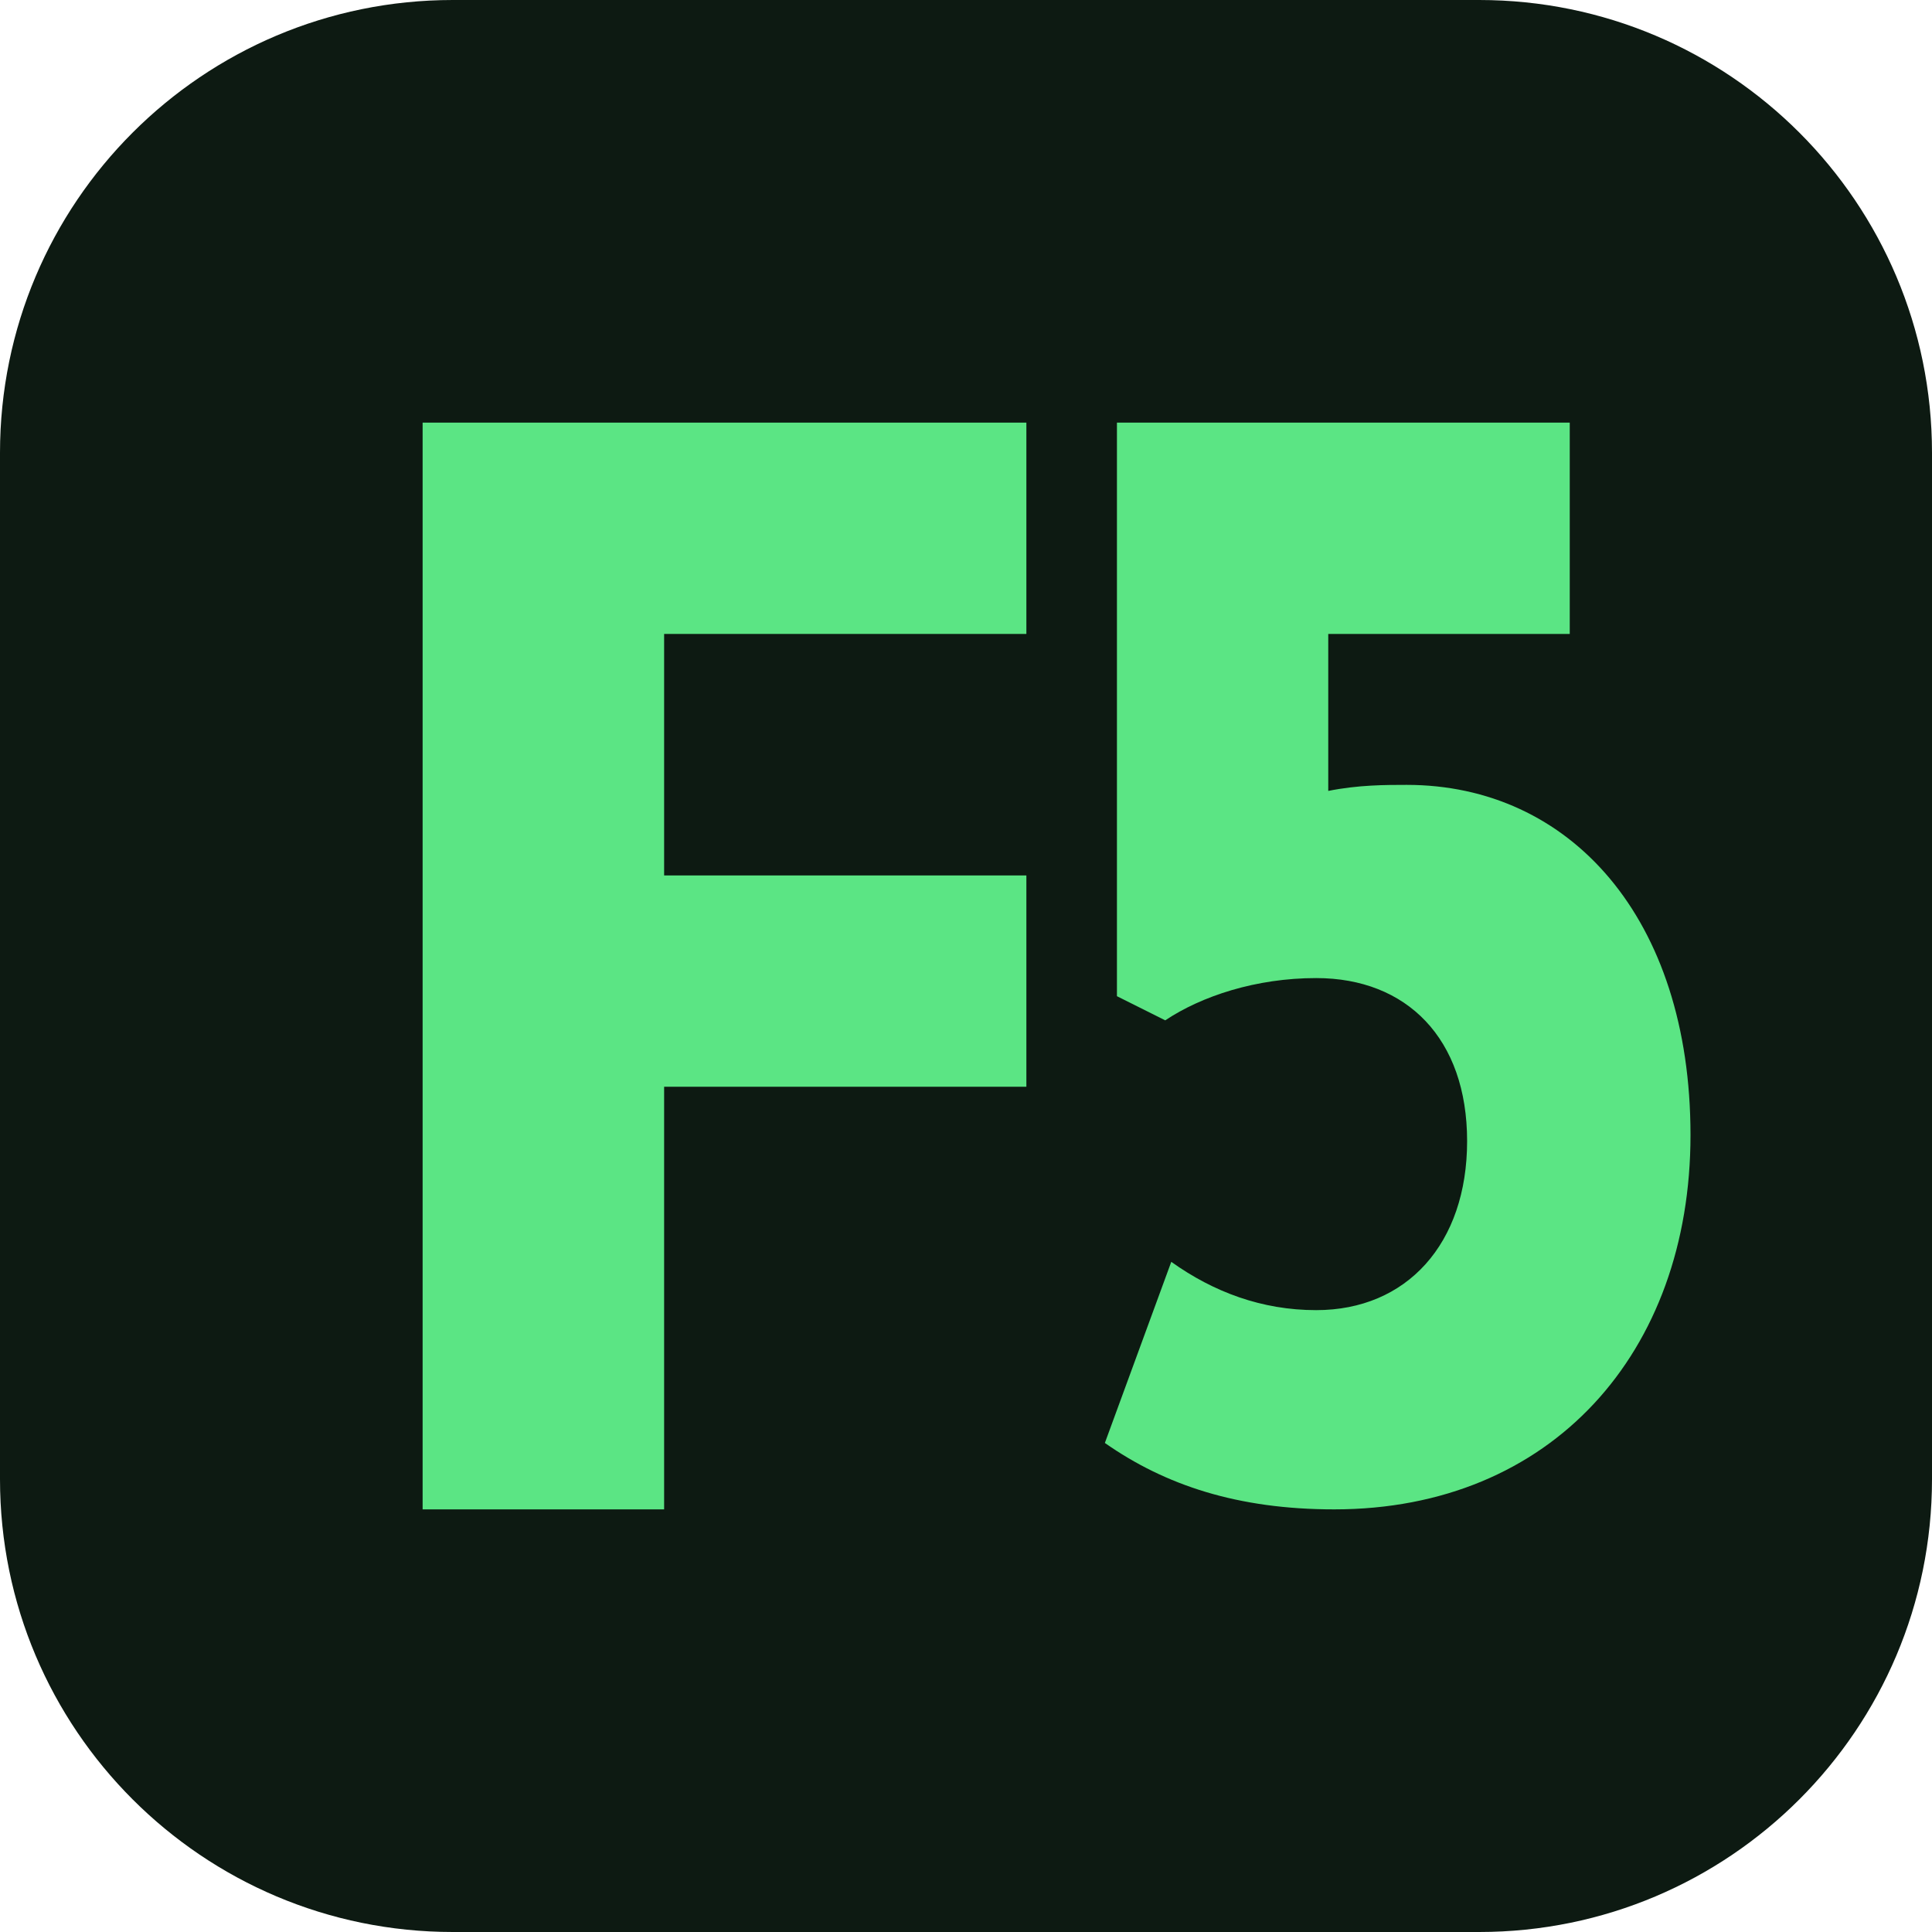
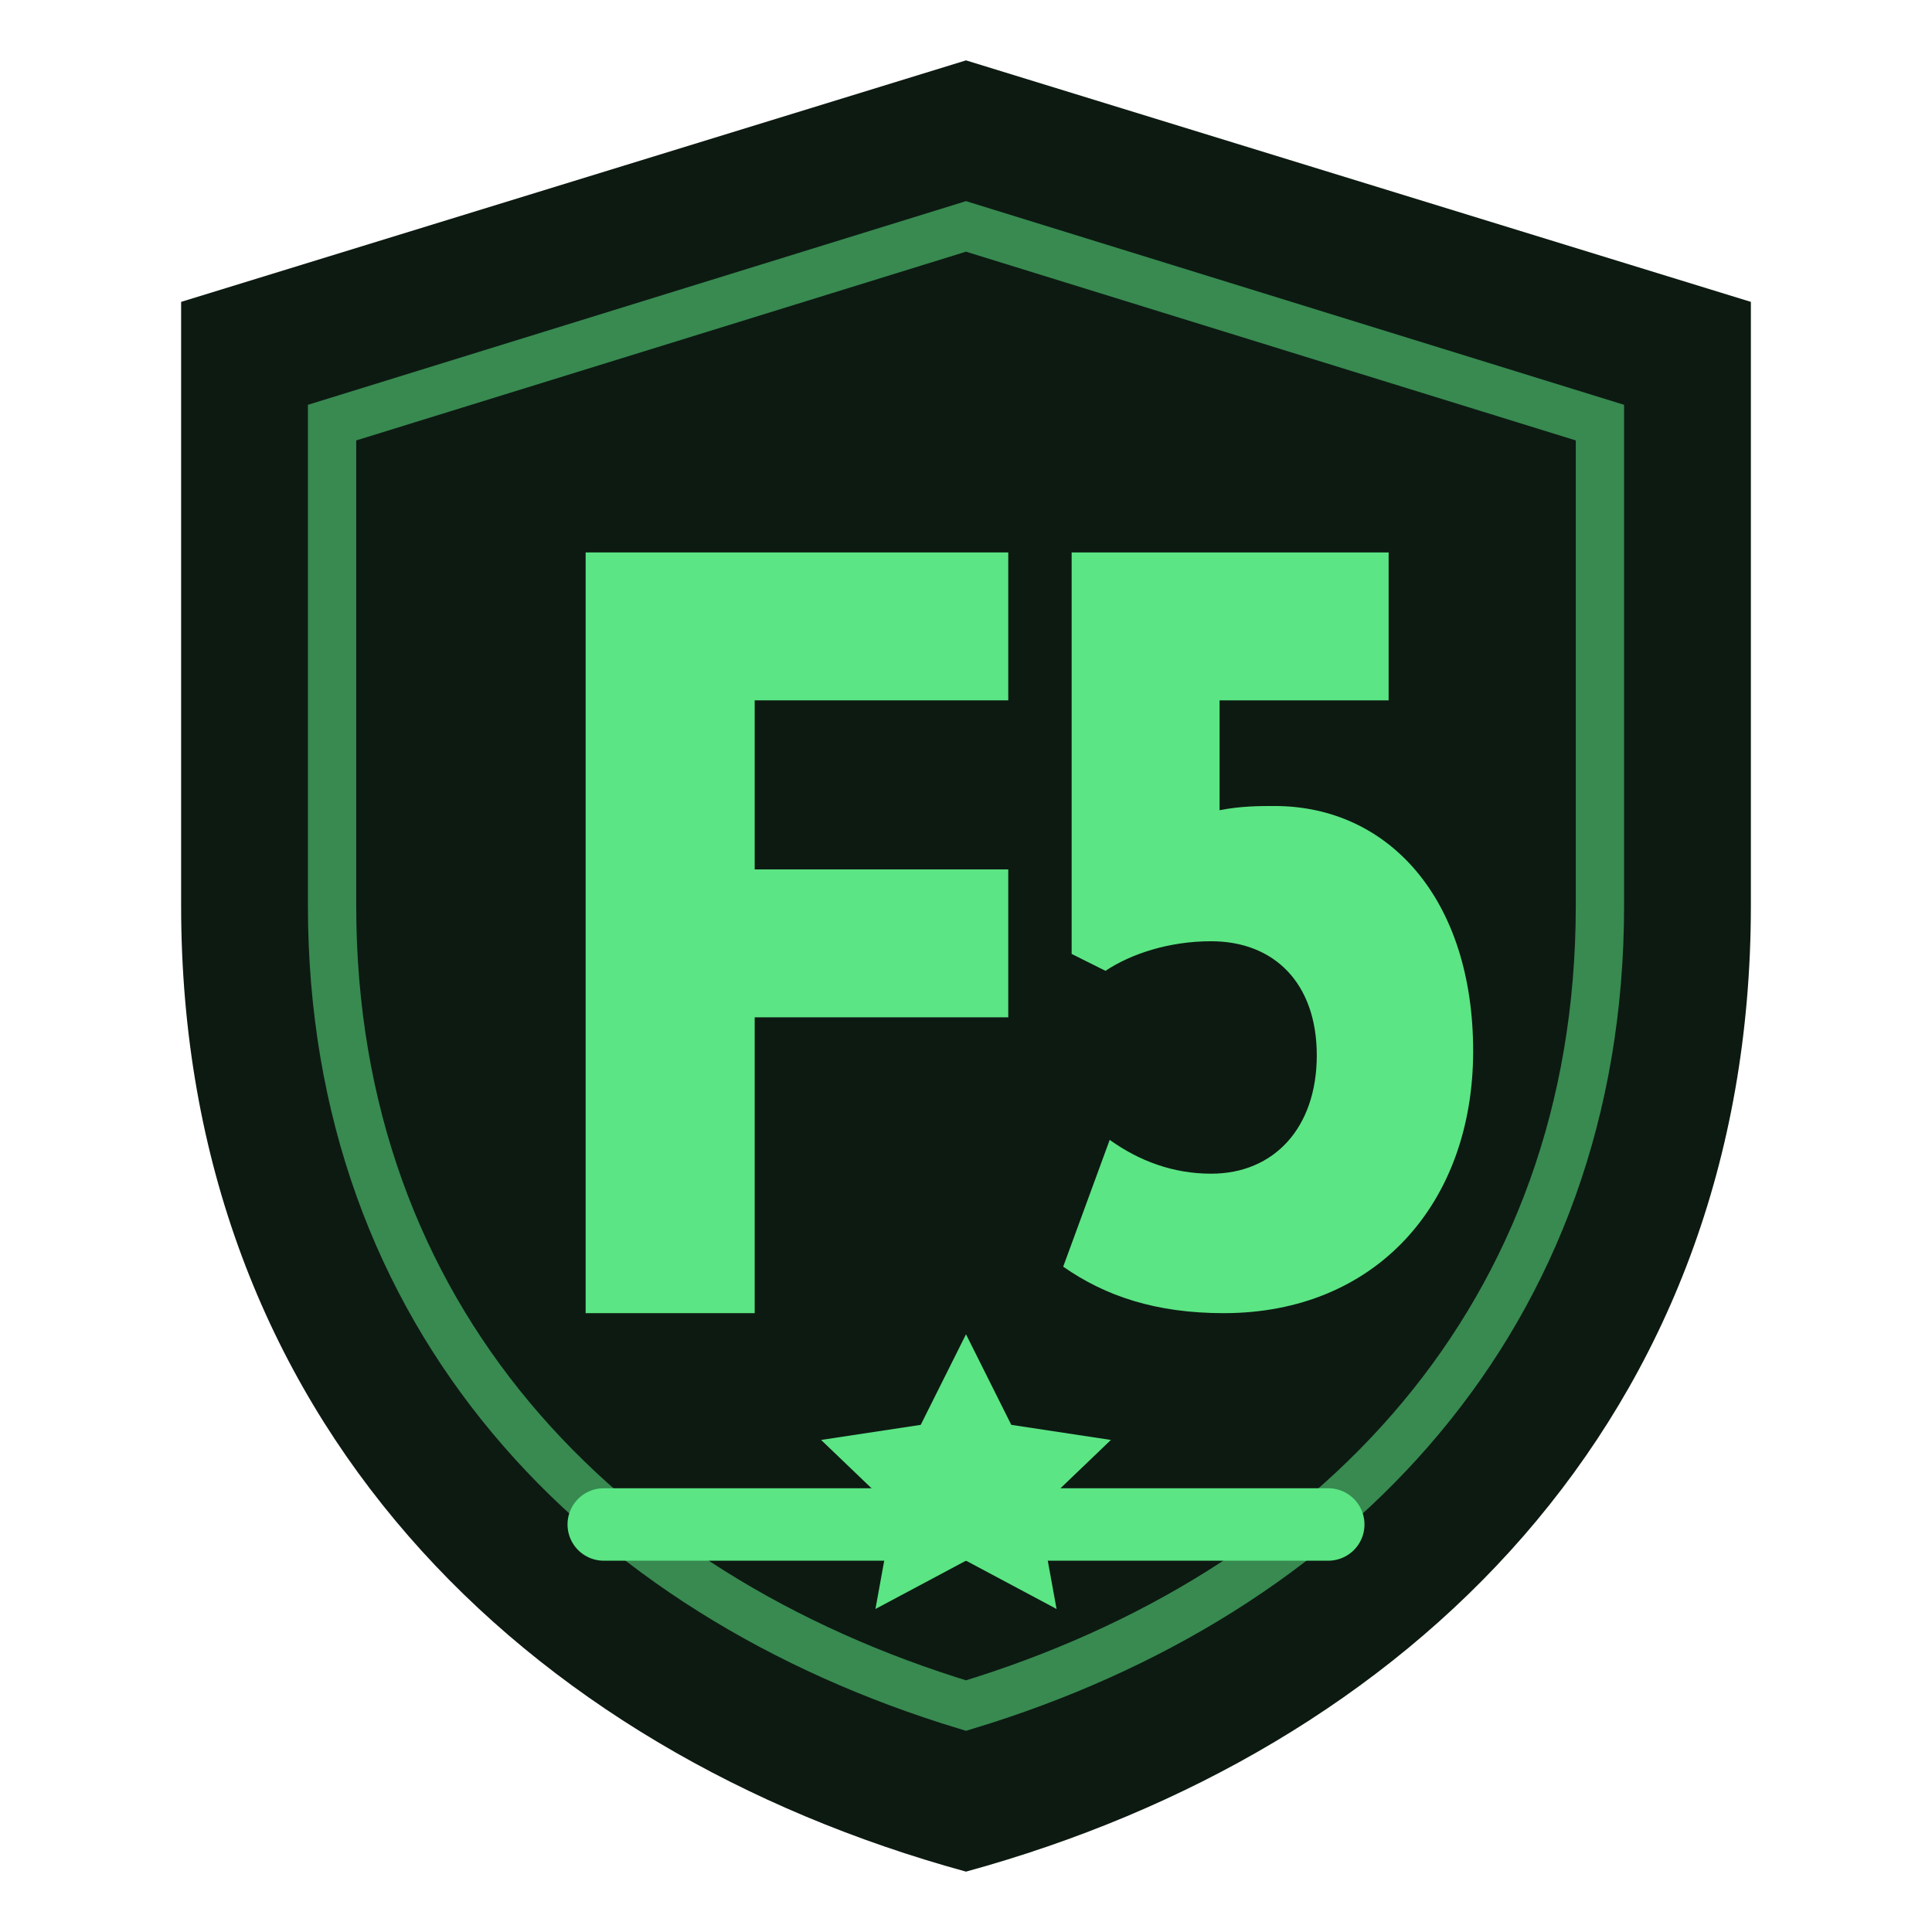
<svg xmlns="http://www.w3.org/2000/svg" viewBox="0 0 64 64" width="64" height="64" role="img" aria-label="F5 Manager">
-   <rect width="64" height="64" rx="15" fill="#0d1a12" />
-   <path d="M14 14h20v7H22v8h12v7H22v14h-8z" fill="#5be584" />
-   <path d="M37 14h15v7h-8v5.2c1-.2 1.9-.2 2.6-.2C52 26 56 30.4 56 37.6S51.4 50 44.2 50c-3.2 0-5.6-.8-7.6-2.2l2.2-6c1.4 1 3 1.6 4.8 1.6 3 0 5-2.2 5-5.6S46.6 32.4 43.6 32.4c-2 0-3.8.6-5 1.4L37 33z" fill="#5be584" />
+   <path d="M32 2 58 10v20c0 17-11.4 28-26 32C17.4 58 6 47 6 30V10z" fill="#0d1a12" />
+   <path d="M32 7.5 53 14v16c0 13.6-8.8 22.8-21 26.5C19.8 52.8 11 43.6 11 30V14z" fill="none" stroke="#5be584" stroke-width="1.6" opacity=".55" />
+   <g transform="translate(9.6 8.5) scale(.7)">
+     <path d="M14 14h20v7H22v8h12v7H22v14h-8z" fill="#5be584" />
+     <path d="M37 14h15v7h-8v5.2c1-.2 1.9-.2 2.6-.2C52 26 56 30.4 56 37.6S51.4 50 44.2 50c-3.2 0-5.6-.8-7.6-2.2l2.2-6c1.4 1 3 1.6 4.8 1.6 3 0 5-2.2 5-5.6S46.6 32.4 43.6 32.4c-2 0-3.8.6-5 1.4L37 33z" fill="#5be584" />
+   </g>
+   <path d="M20 50.5h24" stroke="#5be584" stroke-width="2.4" stroke-linecap="round" />
+   <path d="m32 44.2 1.5 3 3.3.5-2.4 2.3.6 3.3-3-1.6-3 1.6.6-3.3-2.4-2.3 3.3-.5z" fill="#5be584" />
</svg>
